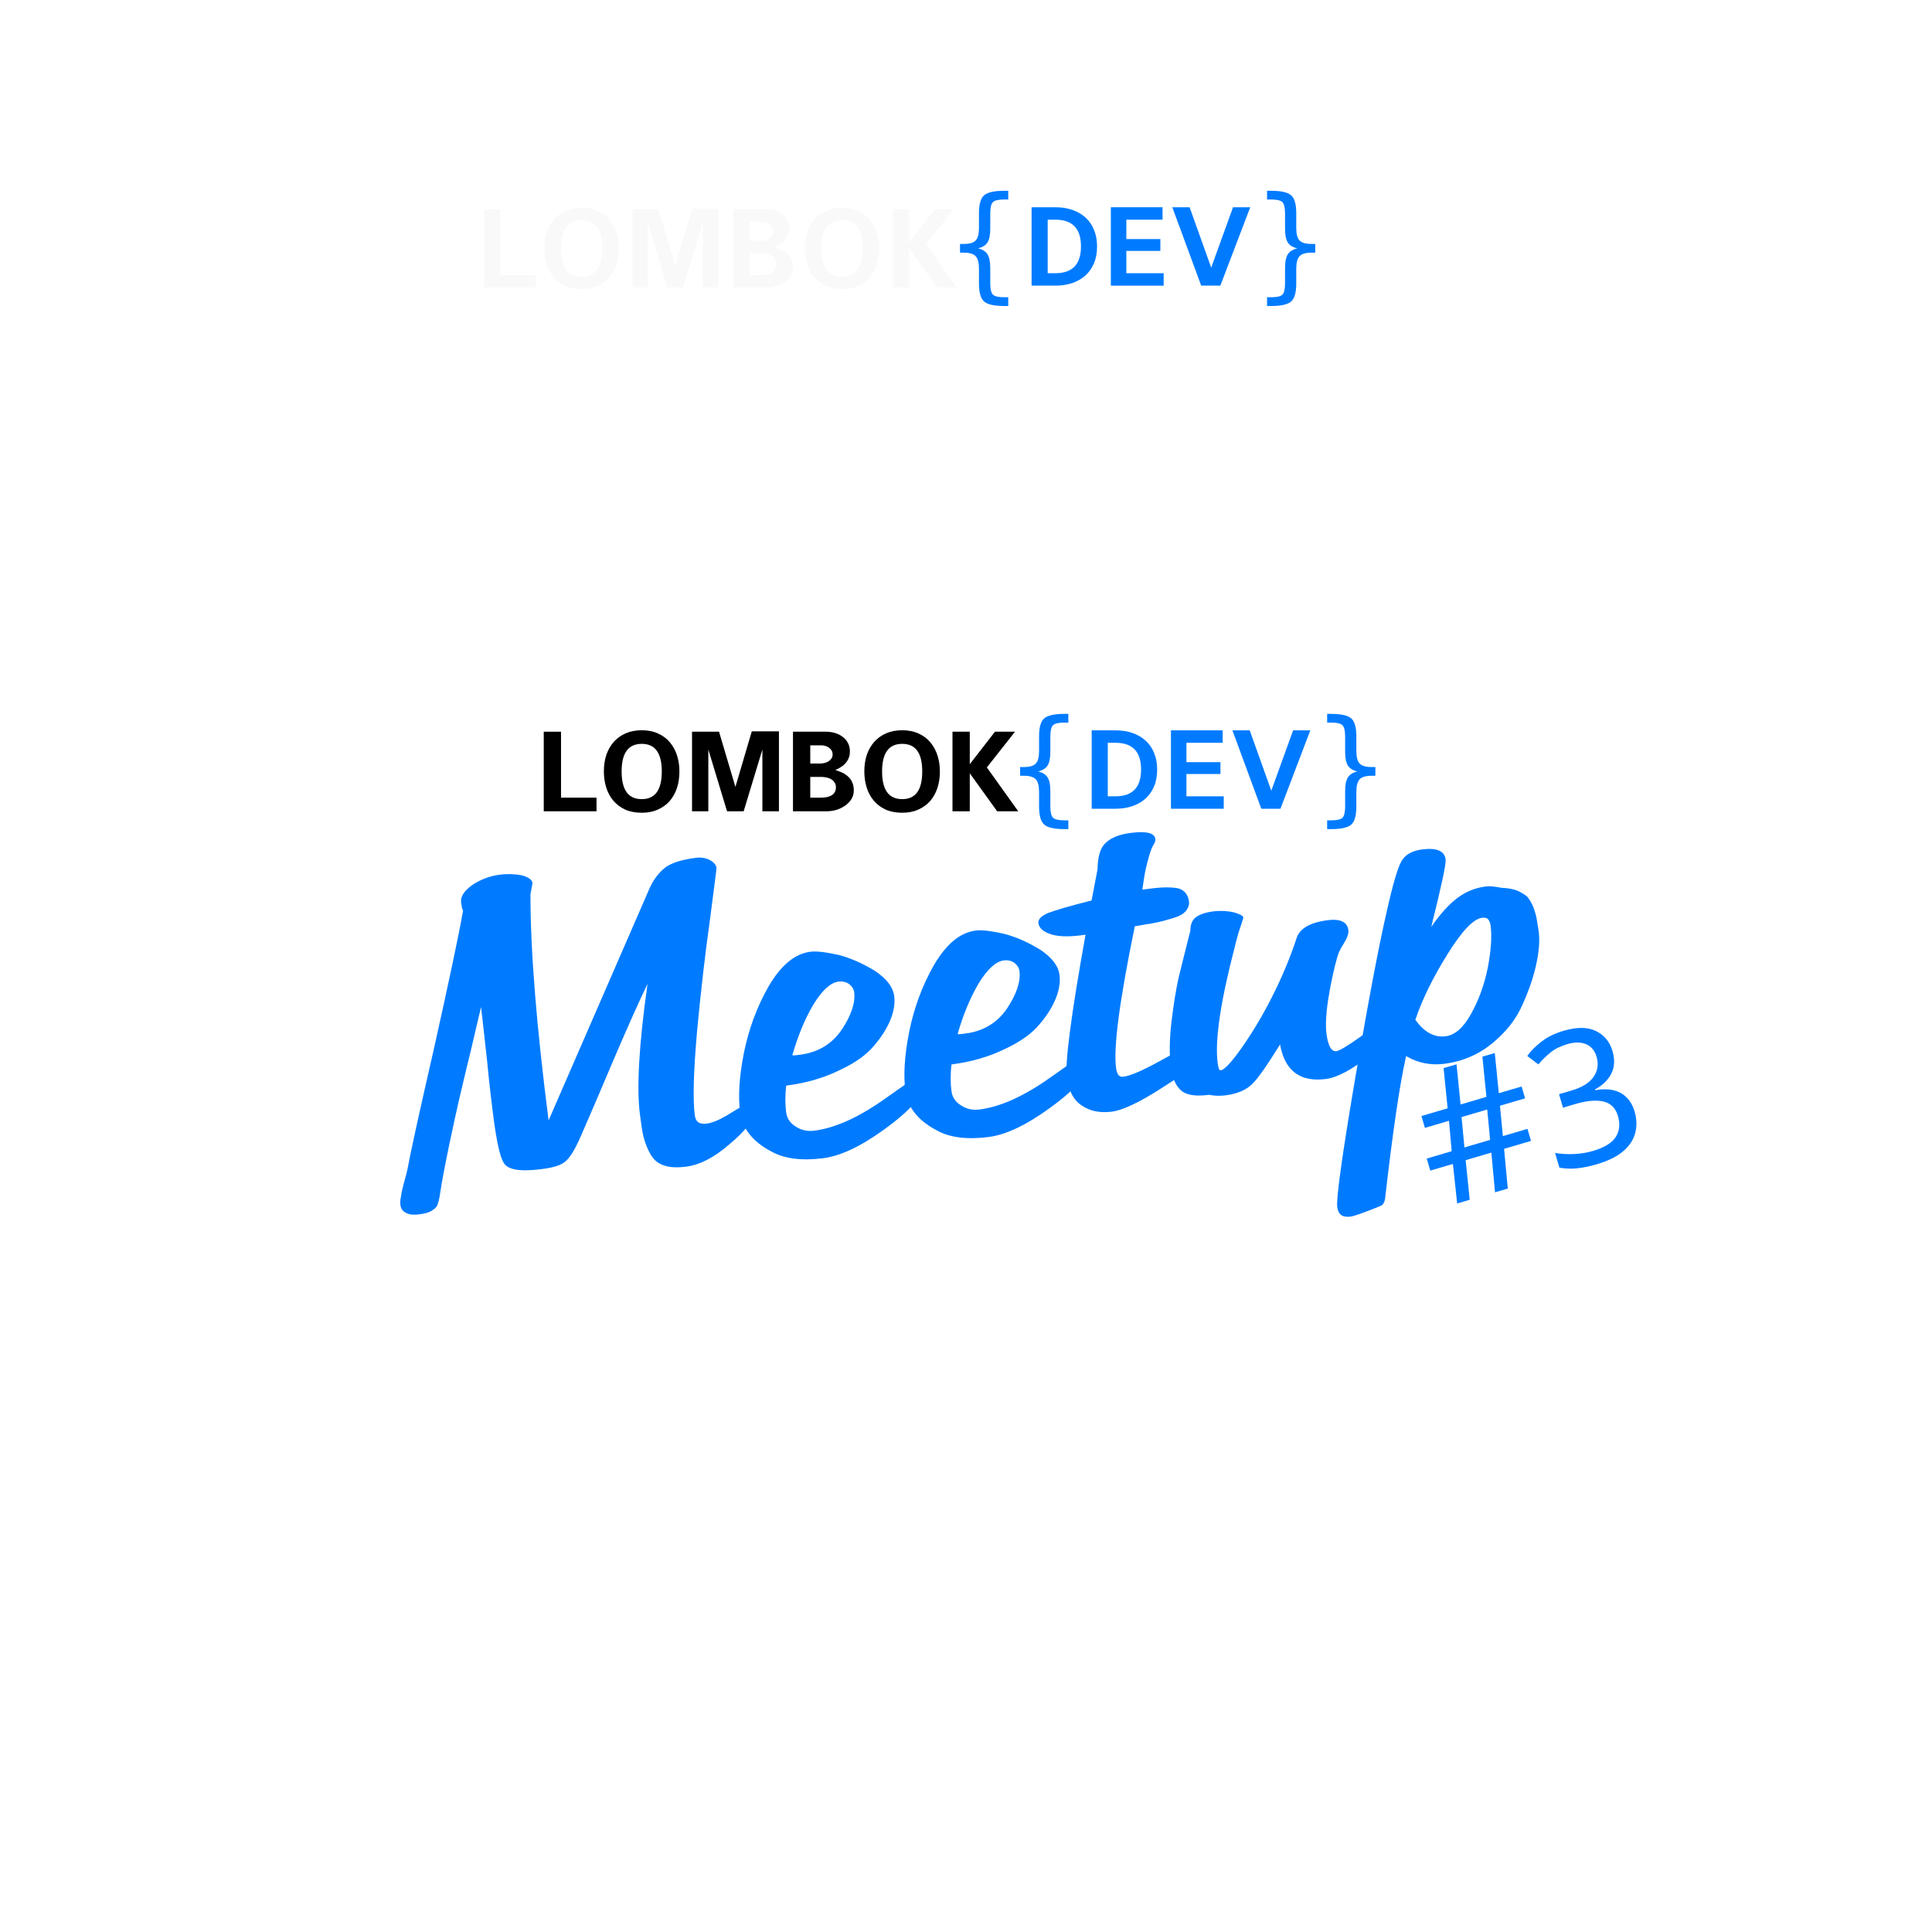
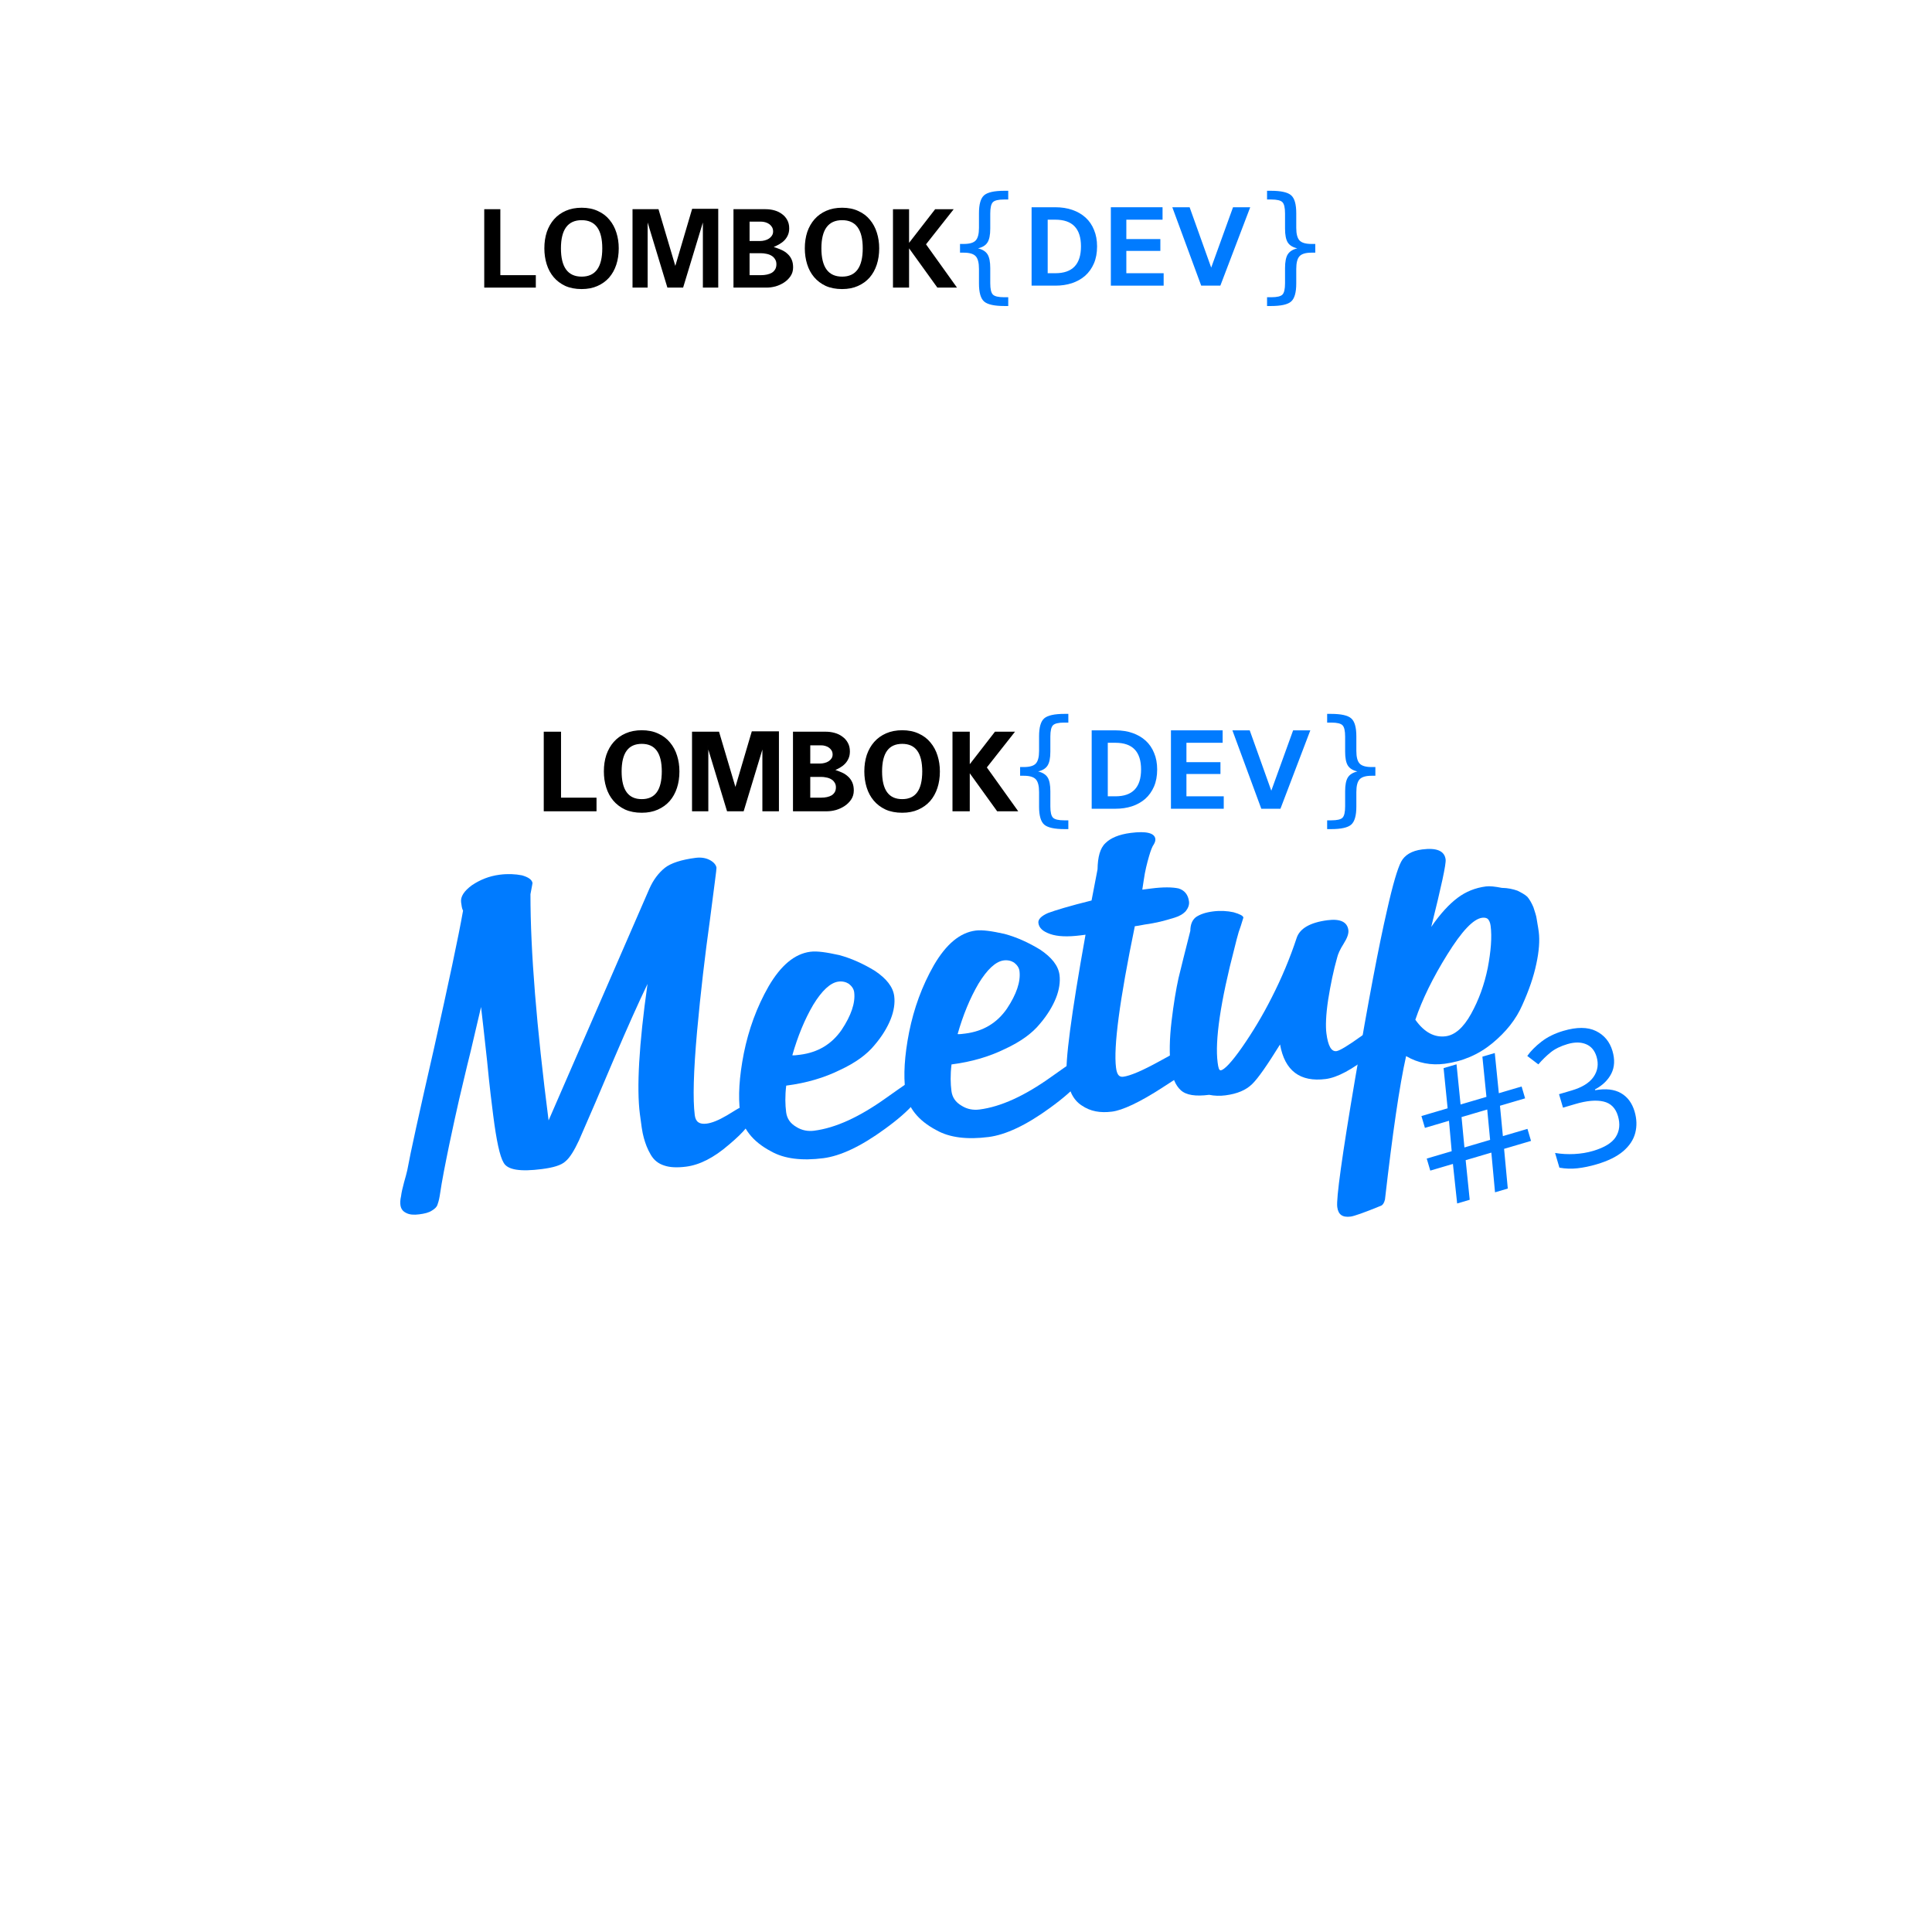
<svg xmlns="http://www.w3.org/2000/svg" width="1000" height="1000" viewBox="0 0 1000 1000" id="svg4401" version="1.1">
  <defs id="defs4403" />
  <g id="layer1" transform="translate(0,-52.36225)">
    <g id="g5950">
      <g id="text5732" style="font-style:normal;font-weight:normal;font-size:223.048px;line-height:125%;font-family:sans-serif;letter-spacing:0px;word-spacing:0px;fill:#007bff;fill-opacity:1;stroke:none;stroke-width:1px;stroke-linecap:butt;stroke-linejoin:miter;stroke-opacity:1" transform="matrix(0.991883,-0.1271535,0.1271535,0.991883,0,0)">
        <path id="path5925" style="font-style:normal;font-variant:normal;font-weight:normal;font-stretch:normal;font-family:FilmotypeKellog;-inkscape-font-specification:FilmotypeKellog;fill:#007bff;fill-opacity:1" d="m 173.145,657.019 c 0,13.16 0.669,21.413 2.23,24.981 1.561,4.015 8.03,5.799 19.182,5.799 6.022,0 10.26,-0.669 12.714,-2.454 2.454,-1.561 5.13,-4.907 8.253,-9.814 6.691,-11.152 14.498,-24.312 23.42,-39.703 8.922,-15.167 16.283,-27.212 22.082,-36.134 -8.476,30.781 -12.491,52.862 -12.491,66.245 0,5.353 0,9.591 0.446,12.491 0.446,3.123 1.115,6.022 2.454,9.145 1.338,3.123 3.346,5.13 6.245,6.468 2.677,1.338 6.468,2.007 11.152,2.007 6.915,0 14.721,-2.677 23.42,-8.476 8.699,-5.576 13.16,-9.814 13.16,-12.714 0,-1.338 -0.669,-2.454 -1.784,-3.792 -1.338,-1.115 -2.23,-1.784 -3.123,-1.784 -0.446,0 -2.9,1.115 -7.361,3.123 -4.684,2.007 -8.253,2.9 -10.929,2.9 -3.792,0 -5.576,-1.561 -5.576,-5.13 0,-8.253 2.23,-22.528 6.691,-42.825 4.461,-20.074 9.145,-38.81 13.829,-55.985 4.461,-17.175 6.915,-26.097 6.915,-26.766 0,-1.338 -0.892,-2.9 -2.677,-4.238 -1.784,-1.338 -4.238,-2.23 -7.361,-2.23 -7.584,0 -13.16,1.115 -16.506,3.123 -3.569,2.23 -6.691,5.353 -9.368,9.814 l -66.915,112.193 c 0,-48.848 1.784,-87.881 5.576,-117.323 1.115,-3.569 1.784,-5.353 1.784,-5.576 0,-1.784 -1.784,-3.346 -4.907,-4.684 -3.346,-1.115 -7.138,-1.784 -11.375,-1.784 -5.576,0 -10.483,1.338 -14.944,3.569 -4.461,2.454 -6.691,5.13 -6.691,8.03 0,1.784 0,3.346 0.446,4.461 -4.238,13.606 -12.268,36.357 -23.866,68.476 -11.822,32.119 -19.182,52.639 -21.859,61.115 -0.446,1.338 -1.338,3.346 -2.454,6.022 -1.115,2.677 -2.007,5.13 -2.454,6.915 -0.669,1.784 -0.892,3.346 -0.892,4.461 0,1.784 0.669,3.346 2.454,4.461 1.561,1.115 3.792,1.561 6.468,1.561 2.9,0 5.13,-0.223 6.915,-1.115 1.561,-0.669 2.677,-1.561 3.123,-2.454 0.446,-0.892 1.115,-2.23 1.784,-4.461 2.23,-8.03 5.13,-16.506 8.253,-25.651 3.123,-8.922 5.799,-16.506 8.03,-22.528 2.23,-5.799 5.13,-13.829 9.145,-24.089 3.792,-10.037 6.468,-17.398 8.253,-22.082 0,5.13 -0.223,14.498 -0.446,28.104 -0.446,13.606 -0.446,22.974 -0.446,28.327 z" />
        <path id="path5927" style="font-style:normal;font-variant:normal;font-weight:normal;font-stretch:normal;font-family:FilmotypeKellog;-inkscape-font-specification:FilmotypeKellog;fill:#007bff;fill-opacity:1" d="m 386.871,622.224 c 0,-4.907 -2.9,-9.591 -8.253,-14.275 -5.576,-4.461 -11.375,-8.03 -17.398,-10.483 -6.245,-2.23 -10.929,-3.569 -14.498,-3.569 -8.253,0 -16.059,5.13 -23.643,14.944 -7.584,10.037 -13.16,20.967 -17.175,32.788 -4.015,12.045 -5.799,21.859 -5.799,29.888 0,8.476 4.461,16.059 13.383,22.305 6.245,4.684 15.167,6.915 26.32,6.915 8.922,0 20.074,-3.569 33.457,-10.929 14.721,-8.03 22.305,-14.944 22.305,-20.297 0,-2.677 -0.892,-4.015 -2.677,-4.015 -0.892,0 -6.468,2.9 -16.952,8.476 -14.944,8.03 -27.881,12.045 -39.033,12.045 -3.123,0 -6.245,-0.892 -8.922,-3.123 -2.9,-2.23 -4.238,-4.907 -4.238,-8.253 0,-3.792 0.446,-8.253 1.784,-13.606 10.706,0 20.074,-1.561 28.55,-4.461 8.476,-2.677 14.944,-6.245 19.405,-10.483 4.461,-4.015 7.807,-8.253 10.037,-12.268 2.23,-4.015 3.346,-8.03 3.346,-11.599 z m -27.658,-11.152 c 2.007,0 3.792,0.669 5.13,1.784 1.338,1.338 2.23,2.9 2.23,4.684 0,5.576 -3.123,11.822 -8.922,18.513 -6.022,6.691 -13.606,10.037 -22.974,10.037 -1.784,0 -3.123,0 -4.015,-0.223 4.015,-9.368 8.699,-17.621 14.052,-24.535 5.353,-6.691 10.26,-10.26 14.498,-10.26 z" />
        <path id="path5929" style="font-style:normal;font-variant:normal;font-weight:normal;font-stretch:normal;font-family:FilmotypeKellog;-inkscape-font-specification:FilmotypeKellog;fill:#007bff;fill-opacity:1" d="m 473.128,622.224 c 0,-4.907 -2.9,-9.591 -8.253,-14.275 -5.576,-4.461 -11.375,-8.03 -17.398,-10.483 -6.245,-2.23 -10.929,-3.569 -14.498,-3.569 -8.253,0 -16.059,5.13 -23.643,14.944 -7.584,10.037 -13.16,20.967 -17.175,32.788 -4.015,12.045 -5.799,21.859 -5.799,29.888 0,8.476 4.461,16.059 13.383,22.305 6.245,4.684 15.167,6.915 26.32,6.915 8.922,0 20.074,-3.569 33.457,-10.929 14.721,-8.03 22.305,-14.944 22.305,-20.297 0,-2.677 -0.892,-4.015 -2.677,-4.015 -0.892,0 -6.468,2.9 -16.952,8.476 -14.944,8.03 -27.881,12.045 -39.033,12.045 -3.123,0 -6.245,-0.892 -8.922,-3.123 -2.9,-2.23 -4.238,-4.907 -4.238,-8.253 0,-3.792 0.446,-8.253 1.784,-13.606 10.706,0 20.074,-1.561 28.55,-4.461 8.476,-2.677 14.944,-6.245 19.405,-10.483 4.461,-4.015 7.807,-8.253 10.037,-12.268 2.23,-4.015 3.346,-8.03 3.346,-11.599 z m -27.658,-11.152 c 2.007,0 3.792,0.669 5.13,1.784 1.338,1.338 2.23,2.9 2.23,4.684 0,5.576 -3.123,11.822 -8.922,18.513 -6.022,6.691 -13.606,10.037 -22.974,10.037 -1.784,0 -3.123,0 -4.015,-0.223 4.015,-9.368 8.699,-17.621 14.052,-24.535 5.353,-6.691 10.26,-10.26 14.498,-10.26 z" />
        <path id="path5931" style="font-style:normal;font-variant:normal;font-weight:normal;font-stretch:normal;font-family:FilmotypeKellog;-inkscape-font-specification:FilmotypeKellog;fill:#007bff;fill-opacity:1" d="m 465.705,594.119 c 0,2.677 1.784,4.684 5.353,6.468 3.569,1.784 8.699,2.677 15.613,2.677 l 2.454,0 c -12.714,40.372 -18.959,64.238 -18.959,71.599 0,7.138 1.784,12.491 5.799,15.836 4.015,3.569 8.922,5.13 15.167,5.13 5.353,0 14.721,-2.9 27.658,-9.145 9.145,-4.238 14.275,-7.138 15.167,-8.699 1.784,-3.123 2.9,-5.799 2.9,-7.584 0,-2.007 -0.892,-3.123 -2.677,-3.123 -0.669,0 -5.799,2.007 -15.39,5.799 -9.591,3.792 -16.059,5.576 -19.628,5.576 -2.23,0 -3.123,-1.561 -3.123,-5.13 0,-10.706 6.245,-34.349 18.959,-71.375 0.669,0 2.454,0 5.353,-0.223 2.9,0 5.576,-0.223 8.03,-0.446 2.23,-0.223 4.907,-0.669 7.584,-1.115 2.677,-0.446 4.684,-1.338 6.245,-2.677 1.338,-1.338 2.23,-2.9 2.23,-4.684 0,-3.569 -1.561,-6.022 -4.461,-7.361 -3.123,-1.115 -7.807,-1.784 -14.052,-1.784 l -4.684,0 1.338,-4.684 c 1.338,-4.907 2.9,-8.699 4.238,-11.822 1.338,-3.123 2.454,-5.13 3.346,-6.022 0.669,-0.892 1.115,-1.784 1.115,-2.677 0,-3.123 -4.238,-4.684 -12.268,-4.684 -6.245,0 -10.706,1.338 -13.606,3.569 -3.123,2.23 -4.907,6.691 -5.799,12.937 l -5.13,15.613 c -11.599,1.338 -19.405,2.677 -23.197,3.569 -3.792,1.115 -5.576,2.677 -5.576,4.461 z" />
        <path id="path5933" style="font-style:normal;font-variant:normal;font-weight:normal;font-stretch:normal;font-family:FilmotypeKellog;-inkscape-font-specification:FilmotypeKellog;fill:#007bff;fill-opacity:1" d="m 556.123,599.696 c -4.015,0 -6.915,0.669 -9.145,1.784 -2.23,1.338 -3.346,3.569 -3.792,6.691 -4.015,10.26 -7.138,18.067 -9.145,23.42 -2.007,5.576 -4.238,12.937 -6.468,21.859 -2.23,8.922 -3.346,16.729 -3.346,22.974 0,5.799 1.115,10.037 3.569,12.937 2.454,2.9 7.138,4.238 14.275,4.238 2.677,0.892 5.353,1.338 8.253,1.338 6.245,0 10.929,-1.338 14.498,-4.015 3.569,-2.677 9.145,-8.922 16.952,-18.513 0.669,13.829 7.807,20.744 21.19,20.744 6.022,0 14.275,-3.123 24.535,-9.368 8.699,-5.353 13.16,-9.814 13.16,-12.937 0,-2.23 -0.892,-3.346 -2.677,-3.346 -2.23,0 -6.691,2.007 -13.606,5.799 -7.807,4.238 -12.491,6.245 -14.052,6.245 -2.677,0 -4.015,-3.123 -4.015,-9.814 0,-3.569 0.892,-9.368 3.123,-17.175 2.23,-7.584 4.684,-14.721 7.361,-20.967 0.669,-1.784 2.007,-4.015 4.238,-6.691 2.23,-2.677 3.346,-4.907 3.346,-6.691 0,-4.238 -3.346,-6.468 -10.037,-6.468 -9.145,0 -14.721,2.454 -16.952,6.915 -4.907,10.26 -10.483,19.851 -16.729,28.996 -6.022,8.922 -12.268,16.729 -18.513,23.643 -6.468,7.138 -10.706,10.483 -12.491,10.483 -0.892,0 -1.115,-1.338 -1.115,-4.238 0,-11.375 5.353,-30.781 16.506,-58.439 0.892,-2.23 1.784,-4.684 2.9,-7.138 1.115,-2.23 2.007,-4.015 2.454,-5.13 0.446,-1.115 0.892,-1.784 0.892,-2.007 0,-0.892 -1.561,-2.007 -4.684,-3.346 -3.123,-1.115 -6.691,-1.784 -10.483,-1.784 z" />
        <path id="path5935" style="font-style:normal;font-variant:normal;font-weight:normal;font-stretch:normal;font-family:FilmotypeKellog;-inkscape-font-specification:FilmotypeKellog;fill:#007bff;fill-opacity:1" d="m 664.904,693.153 c 9.368,0 18.067,-2.454 25.874,-7.361 7.807,-4.907 13.829,-10.706 18.067,-17.844 4.238,-6.915 7.584,-13.606 9.814,-20.074 2.23,-6.245 3.346,-11.822 3.346,-16.283 0,-2.9 -0.223,-5.13 -0.223,-6.915 0,-1.561 -0.446,-3.569 -0.892,-6.022 -0.669,-2.454 -1.561,-4.461 -2.454,-5.799 -1.115,-1.338 -2.677,-2.454 -4.684,-3.792 -2.23,-1.115 -4.684,-2.007 -7.807,-2.454 -3.346,-1.115 -6.022,-1.784 -8.03,-1.784 -5.576,0 -10.706,1.338 -15.39,4.015 -4.684,2.677 -9.814,6.915 -15.39,13.16 7.807,-20.074 11.822,-31.227 11.822,-33.68 0,-4.461 -3.792,-6.691 -11.375,-6.691 -5.576,0 -9.368,1.784 -11.599,4.907 -2.23,3.123 -5.799,11.152 -10.483,24.089 -6.468,17.398 -15.613,45.502 -27.435,84.312 -11.822,38.81 -17.621,60.223 -17.621,64.684 0,4.015 2.007,5.799 6.245,5.799 1.784,0 7.138,-1.115 16.283,-3.569 0.892,-0.223 1.784,-1.115 2.454,-2.9 8.253,-33.457 14.944,-57.546 20.297,-72.268 5.799,4.461 12.268,6.468 19.182,6.468 z m 28.996,-72.491 c 1.338,0 2.454,0.446 2.9,1.115 0.446,0.669 0.892,1.784 0.892,3.569 0,6.022 -1.561,13.16 -4.238,21.413 -2.9,8.476 -6.691,15.836 -11.599,22.528 -4.907,6.691 -9.814,9.814 -14.498,9.814 -5.799,0 -10.706,-3.346 -14.498,-10.483 4.907,-10.037 11.822,-20.52 20.744,-31.45 8.922,-10.929 15.613,-16.506 20.297,-16.506 z" />
      </g>
      <g transform="matrix(0.6089468,0,0,0.6089468,192.3471,115.3275)" id="g5089" style="fill:#007bff;fill-opacity:1">
        <path id="path5912" style="font-style:normal;font-variant:normal;font-weight:normal;font-stretch:normal;font-size:medium;line-height:125%;font-family:sans-serif;-inkscape-font-specification:sans-serif;letter-spacing:0px;word-spacing:0px;fill:#007bff;fill-opacity:1;stroke:none;stroke-width:1px;stroke-linecap:butt;stroke-linejoin:miter;stroke-opacity:1" d="m 592.207,593.872 0,7.462 -3.213,0 q -12.904,0 -17.309,-3.835 -4.353,-3.835 -4.353,-15.288 l 0,-12.386 q 0,-7.825 -2.798,-10.831 -2.798,-3.006 -10.157,-3.006 l -3.161,0 0,-7.411 3.161,0 q 7.411,0 10.157,-2.954 2.798,-3.006 2.798,-10.727 l 0,-12.437 q 0,-11.453 4.353,-15.236 4.405,-3.835 17.309,-3.835 l 3.213,0 0,7.411 -3.524,0 q -7.307,0 -9.535,2.28 -2.228,2.28 -2.228,9.587 l 0,12.852 q 0,8.136 -2.384,11.816 -2.332,3.679 -8.032,4.975 5.752,1.399 8.084,5.079 2.332,3.679 2.332,11.764 l 0,12.852 q 0,7.307 2.228,9.587 2.228,2.28 9.535,2.28 l 3.524,0 z" />
        <path id="path5914" style="font-style:normal;font-variant:normal;font-weight:bold;font-stretch:normal;font-size:medium;line-height:125%;font-family:'Padauk Book';-inkscape-font-specification:'Padauk Book, Bold';letter-spacing:0px;word-spacing:0px;fill:#007bff;fill-opacity:1;stroke:none;stroke-width:1px;stroke-linecap:butt;stroke-linejoin:miter;stroke-opacity:1" d="m 667.712,550.652 q 0,8.292 -2.695,14.51 -2.695,6.219 -7.462,10.468 -4.768,4.146 -11.297,6.322 -6.426,2.073 -13.992,2.073 l -20.211,0 0,-66.644 20.211,0 q 7.981,0 14.51,2.28 6.53,2.28 11.194,6.53 4.664,4.249 7.152,10.468 2.591,6.115 2.591,13.992 z m -13.681,0 q 0,-22.698 -21.765,-22.698 l -6.53,0 0,45.5 6.53,0 q 21.765,0 21.765,-22.802 z" />
        <path id="path5916" style="font-style:normal;font-variant:normal;font-weight:bold;font-stretch:normal;font-size:medium;line-height:125%;font-family:'Padauk Book';-inkscape-font-specification:'Padauk Book, Bold';letter-spacing:0px;word-spacing:0px;fill:#007bff;fill-opacity:1;stroke:none;stroke-width:1px;stroke-linecap:butt;stroke-linejoin:miter;stroke-opacity:1" d="m 679.424,584.026 0,-66.644 43.945,0 0,10.572 -30.783,0 0,16.48 28.917,0 0,10.054 -28.917,0 0,18.967 31.715,0 0,10.572 -44.878,0 z" />
        <path id="path5918" style="font-style:normal;font-variant:normal;font-weight:bold;font-stretch:normal;font-size:medium;line-height:125%;font-family:'Padauk Book';-inkscape-font-specification:'Padauk Book, Bold';letter-spacing:0px;word-spacing:0px;fill:#007bff;fill-opacity:1;stroke:none;stroke-width:1px;stroke-linecap:butt;stroke-linejoin:miter;stroke-opacity:1" d="m 772.497,584.026 -16.272,0 -24.564,-66.644 14.718,0 18.345,51.304 18.552,-51.304 14.614,0 -25.393,66.644 z" />
        <path id="path5920" style="font-style:normal;font-weight:normal;font-size:medium;line-height:125%;font-family:sans-serif;letter-spacing:0px;word-spacing:0px;fill:#007bff;fill-opacity:1;stroke:none;stroke-width:1px;stroke-linecap:butt;stroke-linejoin:miter;stroke-opacity:1" d="m 812.193,593.872 3.628,0 q 7.255,0 9.432,-2.228 2.228,-2.228 2.228,-9.639 l 0,-12.852 q 0,-8.084 2.332,-11.764 2.332,-3.679 8.084,-5.079 -5.752,-1.296 -8.084,-4.975 -2.332,-3.679 -2.332,-11.816 l 0,-12.852 q 0,-7.359 -2.228,-9.587 -2.177,-2.28 -9.432,-2.28 l -3.628,0 0,-7.411 3.265,0 q 12.904,0 17.205,3.835 4.353,3.783 4.353,15.236 l 0,12.437 q 0,7.722 2.798,10.727 2.798,2.954 10.157,2.954 l 3.213,0 0,7.411 -3.213,0 q -7.359,0 -10.157,3.006 -2.798,3.006 -2.798,10.831 l 0,12.386 q 0,11.453 -4.353,15.288 -4.301,3.835 -17.205,3.835 l -3.265,0 0,-7.462 z" />
      </g>
      <g transform="matrix(0.6089468,0,0,0.6089468,192.3471,115.3275)" id="g5096" style="fill:#000000;stroke:#000000">
        <path d="m 146.815,585.684 0,-66.644 13.681,0 0,56.072 30.161,0 0,10.572 -43.842,0 z" style="font-style:normal;font-variant:normal;font-weight:bold;font-stretch:normal;font-size:medium;line-height:125%;font-family:'Padauk Book';-inkscape-font-specification:'Padauk Book, Bold';letter-spacing:0px;word-spacing:0px;fill:#000000;fill-opacity:1;stroke:#000000;stroke-width:1px;stroke-linecap:butt;stroke-linejoin:miter;stroke-opacity:1" id="path5899" />
        <path d="m 261.135,552.311 q 0,7.566 -2.073,13.888 -2.073,6.322 -6.115,10.986 -4.042,4.56 -9.95,7.152 -5.804,2.591 -13.37,2.591 -7.981,0 -13.992,-2.695 -5.908,-2.798 -9.846,-7.462 -3.938,-4.664 -5.908,-10.986 -1.969,-6.322 -1.969,-13.474 0,-7.566 2.073,-13.888 2.177,-6.322 6.219,-10.883 4.042,-4.56 9.95,-7.152 5.908,-2.591 13.474,-2.591 7.877,0 13.785,2.798 6.011,2.695 9.846,7.462 3.939,4.664 5.908,10.986 1.969,6.219 1.969,13.267 z m -13.992,0 q 0,-23.942 -17.516,-23.942 -17.62,0 -17.62,23.942 0,24.046 17.62,24.046 17.516,0 17.516,-24.046 z" style="font-style:normal;font-variant:normal;font-weight:bold;font-stretch:normal;font-size:medium;line-height:125%;font-family:'Padauk Book';-inkscape-font-specification:'Padauk Book, Bold';letter-spacing:0px;word-spacing:0px;fill:#000000;fill-opacity:1;stroke:#000000;stroke-width:1px;stroke-linecap:butt;stroke-linejoin:miter;stroke-opacity:1" id="path5901" />
        <path d="m 332.65,585.684 0,-55.346 -16.79,55.346 -13.37,0 -16.79,-55.346 0,55.346 -12.852,0 0,-66.644 22.076,0 14.303,48.195 14.303,-48.506 22.18,0 0,66.955 -13.059,0 z" style="font-style:normal;font-variant:normal;font-weight:bold;font-stretch:normal;font-size:medium;line-height:125%;font-family:'Padauk Book';-inkscape-font-specification:'Padauk Book, Bold';letter-spacing:0px;word-spacing:0px;fill:#000000;fill-opacity:1;stroke:#000000;stroke-width:1px;stroke-linecap:butt;stroke-linejoin:miter;stroke-opacity:1" id="path5903" />
        <path d="m 409.348,568.479 q 0,4.249 -2.177,7.462 -2.177,3.213 -5.493,5.39 -3.317,2.177 -7.255,3.317 -3.938,1.036 -7.462,1.036 l -28.295,0 0,-66.644 27.362,0 q 3.939,0 7.566,1.036 3.628,1.036 6.322,3.109 2.798,1.969 4.457,5.079 1.658,3.006 1.658,7.048 0,3.317 -1.14,5.804 -1.036,2.384 -2.798,4.249 -1.762,1.866 -4.249,3.317 -2.384,1.347 -4.975,2.487 3.628,1.14 6.633,2.487 3.006,1.347 5.182,3.42 2.177,1.969 3.42,4.768 1.244,2.798 1.244,6.633 z M 392.35,538.008 q 0,-2.177 -0.933,-3.731 -0.933,-1.555 -2.384,-2.591 -1.451,-1.036 -3.317,-1.555 -1.762,-0.518 -3.628,-0.518 l -9.743,0 0,16.48 8.81,0 q 2.073,0 4.042,-0.518 2.073,-0.518 3.628,-1.555 1.555,-1.036 2.487,-2.487 1.036,-1.555 1.036,-3.524 z m 2.798,27.777 q 0,-2.591 -1.244,-4.353 -1.14,-1.866 -3.006,-2.902 -1.866,-1.14 -4.249,-1.555 -2.28,-0.518 -4.56,-0.518 l -9.743,0 0,18.656 9.743,0 q 2.695,0 5.079,-0.518 2.384,-0.518 4.146,-1.555 1.762,-1.14 2.798,-2.902 1.036,-1.762 1.036,-4.353 z" style="font-style:normal;font-variant:normal;font-weight:bold;font-stretch:normal;font-size:medium;line-height:125%;font-family:'Padauk Book';-inkscape-font-specification:'Padauk Book, Bold';letter-spacing:0px;word-spacing:0px;fill:#000000;fill-opacity:1;stroke:#000000;stroke-width:1px;stroke-linecap:butt;stroke-linejoin:miter;stroke-opacity:1" id="path5905" />
        <path d="m 482.521,552.311 q 0,7.566 -2.073,13.888 -2.073,6.322 -6.115,10.986 -4.042,4.56 -9.95,7.152 -5.804,2.591 -13.37,2.591 -7.981,0 -13.992,-2.695 -5.908,-2.798 -9.846,-7.462 -3.939,-4.664 -5.908,-10.986 -1.969,-6.322 -1.969,-13.474 0,-7.566 2.073,-13.888 2.177,-6.322 6.219,-10.883 4.042,-4.56 9.95,-7.152 5.908,-2.591 13.474,-2.591 7.877,0 13.785,2.798 6.011,2.695 9.846,7.462 3.939,4.664 5.908,10.986 1.969,6.219 1.969,13.267 z m -13.992,0 q 0,-23.942 -17.516,-23.942 -17.62,0 -17.62,23.942 0,24.046 17.62,24.046 17.516,0 17.516,-24.046 z" style="font-style:normal;font-variant:normal;font-weight:bold;font-stretch:normal;font-size:medium;line-height:125%;font-family:'Padauk Book';-inkscape-font-specification:'Padauk Book, Bold';letter-spacing:0px;word-spacing:0px;fill:#000000;fill-opacity:1;stroke:#000000;stroke-width:1px;stroke-linecap:butt;stroke-linejoin:miter;stroke-opacity:1" id="path5907" />
        <path d="m 531.96,585.684 -24.046,-33.374 0,33.374 -13.681,0 0,-66.644 13.681,0 0,28.606 22.18,-28.606 15.754,0 -23.527,29.85 26.326,36.794 -16.687,0 z" style="font-style:normal;font-variant:normal;font-weight:bold;font-stretch:normal;font-size:medium;line-height:125%;font-family:'Padauk Book';-inkscape-font-specification:'Padauk Book, Bold';letter-spacing:0px;word-spacing:0px;fill:#000000;fill-opacity:1;stroke:#000000;stroke-width:1px;stroke-linecap:butt;stroke-linejoin:miter;stroke-opacity:1" id="path5909" />
      </g>
      <g transform="matrix(0.6089468,0,0,0.6089468,161.2409,-155.4255)" id="g5089-3" style="fill:#007bff;fill-opacity:1">
        <path id="path5912-6" style="font-style:normal;font-variant:normal;font-weight:normal;font-stretch:normal;font-size:medium;line-height:125%;font-family:sans-serif;-inkscape-font-specification:sans-serif;letter-spacing:0px;word-spacing:0px;fill:#007bff;fill-opacity:1;stroke:none;stroke-width:1px;stroke-linecap:butt;stroke-linejoin:miter;stroke-opacity:1" d="m 592.207,593.872 v 7.462 H 588.994 q -12.904,0 -17.309,-3.835 -4.353,-3.835 -4.353,-15.288 v -12.386 q 0,-7.825 -2.798,-10.831 -2.798,-3.006 -10.157,-3.006 h -3.161 v -7.411 h 3.161 q 7.411,0 10.157,-2.954 2.798,-3.006 2.798,-10.727 v -12.437 q 0,-11.453 4.353,-15.236 4.405,-3.835 17.309,-3.835 h 3.213 v 7.411 h -3.524 q -7.307,0 -9.535,2.28 -2.228,2.28 -2.228,9.587 v 12.852 q 0,8.136 -2.384,11.816 -2.332,3.679 -8.032,4.975 5.752,1.399 8.084,5.079 2.332,3.679 2.332,11.764 v 12.852 q 0,7.307 2.228,9.587 2.228,2.28 9.535,2.28 z" />
        <path id="path5914-7" style="font-style:normal;font-variant:normal;font-weight:bold;font-stretch:normal;font-size:medium;line-height:125%;font-family:'Padauk Book';-inkscape-font-specification:'Padauk Book, Bold';letter-spacing:0px;word-spacing:0px;fill:#007bff;fill-opacity:1;stroke:none;stroke-width:1px;stroke-linecap:butt;stroke-linejoin:miter;stroke-opacity:1" d="m 667.712,550.652 q 0,8.292 -2.695,14.51 -2.695,6.219 -7.462,10.468 -4.768,4.146 -11.297,6.322 -6.426,2.073 -13.992,2.073 h -20.211 v -66.644 h 20.211 q 7.981,0 14.51,2.28 6.53,2.28 11.194,6.53 4.664,4.249 7.152,10.468 2.591,6.115 2.591,13.992 z m -13.681,0 q 0,-22.698 -21.765,-22.698 h -6.53 v 45.5 h 6.53 q 21.765,0 21.765,-22.802 z" />
        <path id="path5916-5" style="font-style:normal;font-variant:normal;font-weight:bold;font-stretch:normal;font-size:medium;line-height:125%;font-family:'Padauk Book';-inkscape-font-specification:'Padauk Book, Bold';letter-spacing:0px;word-spacing:0px;fill:#007bff;fill-opacity:1;stroke:none;stroke-width:1px;stroke-linecap:butt;stroke-linejoin:miter;stroke-opacity:1" d="m 679.424,584.026 v -66.644 h 43.945 v 10.572 H 692.587 v 16.48 h 28.917 v 10.054 H 692.587 v 18.967 h 31.715 v 10.572 z" />
        <path id="path5918-3" style="font-style:normal;font-variant:normal;font-weight:bold;font-stretch:normal;font-size:medium;line-height:125%;font-family:'Padauk Book';-inkscape-font-specification:'Padauk Book, Bold';letter-spacing:0px;word-spacing:0px;fill:#007bff;fill-opacity:1;stroke:none;stroke-width:1px;stroke-linecap:butt;stroke-linejoin:miter;stroke-opacity:1" d="m 772.497,584.026 h -16.272 l -24.564,-66.644 h 14.718 l 18.345,51.304 18.552,-51.304 h 14.614 z" />
        <path id="path5920-5" style="font-style:normal;font-weight:normal;font-size:medium;line-height:125%;font-family:sans-serif;letter-spacing:0px;word-spacing:0px;fill:#007bff;fill-opacity:1;stroke:none;stroke-width:1px;stroke-linecap:butt;stroke-linejoin:miter;stroke-opacity:1" d="m 812.193,593.872 h 3.628 q 7.255,0 9.432,-2.228 2.228,-2.228 2.228,-9.639 v -12.852 q 0,-8.084 2.332,-11.764 2.332,-3.679 8.084,-5.079 -5.752,-1.296 -8.084,-4.975 -2.332,-3.679 -2.332,-11.816 v -12.852 q 0,-7.359 -2.228,-9.587 -2.177,-2.28 -9.432,-2.28 h -3.628 v -7.411 h 3.265 q 12.904,0 17.205,3.835 4.353,3.783 4.353,15.236 v 12.437 q 0,7.722 2.798,10.727 2.798,2.954 10.157,2.954 h 3.213 v 7.411 h -3.213 q -7.359,0 -10.157,3.006 -2.798,3.006 -2.798,10.831 v 12.386 q 0,11.453 -4.353,15.288 -4.301,3.835 -17.205,3.835 h -3.265 z" />
      </g>
-       <g transform="matrix(0.6089468,0,0,0.6089468,161.2409,-155.4255)" id="g5096-6" style="fill:#f9f9f9">
-         <path d="m 146.815,585.684 v -66.644 h 13.681 v 56.072 h 30.161 v 10.572 z" style="font-style:normal;font-variant:normal;font-weight:bold;font-stretch:normal;font-size:medium;line-height:125%;font-family:'Padauk Book';-inkscape-font-specification:'Padauk Book, Bold';letter-spacing:0px;word-spacing:0px;fill:#f9f9f9;fill-opacity:1;stroke:none;stroke-width:1px;stroke-linecap:butt;stroke-linejoin:miter;stroke-opacity:1" id="path5899-2" />
-         <path d="m 261.135,552.311 q 0,7.566 -2.073,13.888 -2.073,6.322 -6.115,10.986 -4.042,4.56 -9.95,7.152 -5.804,2.591 -13.37,2.591 -7.981,0 -13.992,-2.695 -5.908,-2.798 -9.846,-7.462 -3.938,-4.664 -5.908,-10.986 -1.969,-6.322 -1.969,-13.474 0,-7.566 2.073,-13.888 2.177,-6.322 6.219,-10.883 4.042,-4.56 9.95,-7.152 5.908,-2.591 13.474,-2.591 7.877,0 13.785,2.798 6.011,2.695 9.846,7.462 3.939,4.664 5.908,10.986 1.969,6.219 1.969,13.267 z m -13.992,0 q 0,-23.942 -17.516,-23.942 -17.62,0 -17.62,23.942 0,24.046 17.62,24.046 17.516,0 17.516,-24.046 z" style="font-style:normal;font-variant:normal;font-weight:bold;font-stretch:normal;font-size:medium;line-height:125%;font-family:'Padauk Book';-inkscape-font-specification:'Padauk Book, Bold';letter-spacing:0px;word-spacing:0px;fill:#f9f9f9;fill-opacity:1;stroke:none;stroke-width:1px;stroke-linecap:butt;stroke-linejoin:miter;stroke-opacity:1" id="path5901-9" />
-         <path d="m 332.65,585.684 v -55.346 l -16.79,55.346 h -13.37 l -16.79,-55.346 v 55.346 h -12.852 v -66.644 h 22.076 l 14.303,48.195 14.303,-48.506 h 22.18 v 66.955 z" style="font-style:normal;font-variant:normal;font-weight:bold;font-stretch:normal;font-size:medium;line-height:125%;font-family:'Padauk Book';-inkscape-font-specification:'Padauk Book, Bold';letter-spacing:0px;word-spacing:0px;fill:#f9f9f9;fill-opacity:1;stroke:none;stroke-width:1px;stroke-linecap:butt;stroke-linejoin:miter;stroke-opacity:1" id="path5903-1" />
-         <path d="m 409.348,568.479 q 0,4.249 -2.177,7.462 -2.177,3.213 -5.493,5.39 -3.317,2.177 -7.255,3.317 -3.938,1.036 -7.462,1.036 H 358.665 v -66.644 h 27.362 q 3.939,0 7.566,1.036 3.628,1.036 6.322,3.109 2.798,1.969 4.457,5.079 1.658,3.006 1.658,7.048 0,3.317 -1.14,5.804 -1.036,2.384 -2.798,4.249 -1.762,1.866 -4.249,3.317 -2.384,1.347 -4.975,2.487 3.628,1.14 6.633,2.487 3.006,1.347 5.182,3.42 2.177,1.969 3.42,4.768 1.244,2.798 1.244,6.633 z M 392.35,538.008 q 0,-2.177 -0.933,-3.731 -0.933,-1.555 -2.384,-2.591 -1.451,-1.036 -3.317,-1.555 -1.762,-0.518 -3.628,-0.518 h -9.743 v 16.48 h 8.81 q 2.073,0 4.042,-0.518 2.073,-0.518 3.628,-1.555 1.555,-1.036 2.487,-2.487 1.036,-1.555 1.036,-3.524 z m 2.798,27.777 q 0,-2.591 -1.244,-4.353 -1.14,-1.866 -3.006,-2.902 -1.866,-1.14 -4.249,-1.555 -2.28,-0.518 -4.56,-0.518 h -9.743 v 18.656 h 9.743 q 2.695,0 5.079,-0.518 2.384,-0.518 4.146,-1.555 1.762,-1.14 2.798,-2.902 1.036,-1.762 1.036,-4.353 z" style="font-style:normal;font-variant:normal;font-weight:bold;font-stretch:normal;font-size:medium;line-height:125%;font-family:'Padauk Book';-inkscape-font-specification:'Padauk Book, Bold';letter-spacing:0px;word-spacing:0px;fill:#f9f9f9;fill-opacity:1;stroke:none;stroke-width:1px;stroke-linecap:butt;stroke-linejoin:miter;stroke-opacity:1" id="path5905-2" />
-         <path d="m 482.521,552.311 q 0,7.566 -2.073,13.888 -2.073,6.322 -6.115,10.986 -4.042,4.56 -9.95,7.152 -5.804,2.591 -13.37,2.591 -7.981,0 -13.992,-2.695 -5.908,-2.798 -9.846,-7.462 -3.939,-4.664 -5.908,-10.986 -1.969,-6.322 -1.969,-13.474 0,-7.566 2.073,-13.888 2.177,-6.322 6.219,-10.883 4.042,-4.56 9.95,-7.152 5.908,-2.591 13.474,-2.591 7.877,0 13.785,2.798 6.011,2.695 9.846,7.462 3.939,4.664 5.908,10.986 1.969,6.219 1.969,13.267 z m -13.992,0 q 0,-23.942 -17.516,-23.942 -17.62,0 -17.62,23.942 0,24.046 17.62,24.046 17.516,0 17.516,-24.046 z" style="font-style:normal;font-variant:normal;font-weight:bold;font-stretch:normal;font-size:medium;line-height:125%;font-family:'Padauk Book';-inkscape-font-specification:'Padauk Book, Bold';letter-spacing:0px;word-spacing:0px;fill:#f9f9f9;fill-opacity:1;stroke:none;stroke-width:1px;stroke-linecap:butt;stroke-linejoin:miter;stroke-opacity:1" id="path5907-7" />
-         <path d="M 531.96,585.684 507.914,552.311 v 33.374 h -13.681 v -66.644 h 13.681 v 28.606 l 22.18,-28.606 h 15.754 l -23.527,29.85 26.326,36.794 z" style="font-style:normal;font-variant:normal;font-weight:bold;font-stretch:normal;font-size:medium;line-height:125%;font-family:'Padauk Book';-inkscape-font-specification:'Padauk Book, Bold';letter-spacing:0px;word-spacing:0px;fill:#f9f9f9;fill-opacity:1;stroke:none;stroke-width:1px;stroke-linecap:butt;stroke-linejoin:miter;stroke-opacity:1" id="path5909-0" />
+       <g transform="matrix(0.6089468,0,0,0.6089468,161.2409,-155.4255)" id="g5096-6" style="fill:#000000">
+         <path d="m 146.815,585.684 v -66.644 h 13.681 v 56.072 h 30.161 v 10.572 z" style="font-style:normal;font-variant:normal;font-weight:bold;font-stretch:normal;font-size:medium;line-height:125%;font-family:'Padauk Book';-inkscape-font-specification:'Padauk Book, Bold';letter-spacing:0px;word-spacing:0px;fill:#000000;fill-opacity:1;stroke:none;stroke-width:1px;stroke-linecap:butt;stroke-linejoin:miter;stroke-opacity:1" id="path5899-2" />
+         <path d="m 261.135,552.311 q 0,7.566 -2.073,13.888 -2.073,6.322 -6.115,10.986 -4.042,4.56 -9.95,7.152 -5.804,2.591 -13.37,2.591 -7.981,0 -13.992,-2.695 -5.908,-2.798 -9.846,-7.462 -3.938,-4.664 -5.908,-10.986 -1.969,-6.322 -1.969,-13.474 0,-7.566 2.073,-13.888 2.177,-6.322 6.219,-10.883 4.042,-4.56 9.95,-7.152 5.908,-2.591 13.474,-2.591 7.877,0 13.785,2.798 6.011,2.695 9.846,7.462 3.939,4.664 5.908,10.986 1.969,6.219 1.969,13.267 z m -13.992,0 q 0,-23.942 -17.516,-23.942 -17.62,0 -17.62,23.942 0,24.046 17.62,24.046 17.516,0 17.516,-24.046 z" style="font-style:normal;font-variant:normal;font-weight:bold;font-stretch:normal;font-size:medium;line-height:125%;font-family:'Padauk Book';-inkscape-font-specification:'Padauk Book, Bold';letter-spacing:0px;word-spacing:0px;fill:#000000;fill-opacity:1;stroke:none;stroke-width:1px;stroke-linecap:butt;stroke-linejoin:miter;stroke-opacity:1" id="path5901-9" />
+         <path d="m 332.65,585.684 v -55.346 l -16.79,55.346 h -13.37 l -16.79,-55.346 v 55.346 h -12.852 v -66.644 h 22.076 l 14.303,48.195 14.303,-48.506 h 22.18 v 66.955 z" style="font-style:normal;font-variant:normal;font-weight:bold;font-stretch:normal;font-size:medium;line-height:125%;font-family:'Padauk Book';-inkscape-font-specification:'Padauk Book, Bold';letter-spacing:0px;word-spacing:0px;fill:#000000;fill-opacity:1;stroke:none;stroke-width:1px;stroke-linecap:butt;stroke-linejoin:miter;stroke-opacity:1" id="path5903-1" />
+         <path d="m 409.348,568.479 q 0,4.249 -2.177,7.462 -2.177,3.213 -5.493,5.39 -3.317,2.177 -7.255,3.317 -3.938,1.036 -7.462,1.036 H 358.665 v -66.644 h 27.362 q 3.939,0 7.566,1.036 3.628,1.036 6.322,3.109 2.798,1.969 4.457,5.079 1.658,3.006 1.658,7.048 0,3.317 -1.14,5.804 -1.036,2.384 -2.798,4.249 -1.762,1.866 -4.249,3.317 -2.384,1.347 -4.975,2.487 3.628,1.14 6.633,2.487 3.006,1.347 5.182,3.42 2.177,1.969 3.42,4.768 1.244,2.798 1.244,6.633 z M 392.35,538.008 q 0,-2.177 -0.933,-3.731 -0.933,-1.555 -2.384,-2.591 -1.451,-1.036 -3.317,-1.555 -1.762,-0.518 -3.628,-0.518 h -9.743 v 16.48 h 8.81 q 2.073,0 4.042,-0.518 2.073,-0.518 3.628,-1.555 1.555,-1.036 2.487,-2.487 1.036,-1.555 1.036,-3.524 z m 2.798,27.777 q 0,-2.591 -1.244,-4.353 -1.14,-1.866 -3.006,-2.902 -1.866,-1.14 -4.249,-1.555 -2.28,-0.518 -4.56,-0.518 h -9.743 v 18.656 h 9.743 q 2.695,0 5.079,-0.518 2.384,-0.518 4.146,-1.555 1.762,-1.14 2.798,-2.902 1.036,-1.762 1.036,-4.353 z" style="font-style:normal;font-variant:normal;font-weight:bold;font-stretch:normal;font-size:medium;line-height:125%;font-family:'Padauk Book';-inkscape-font-specification:'Padauk Book, Bold';letter-spacing:0px;word-spacing:0px;fill:#000000;fill-opacity:1;stroke:none;stroke-width:1px;stroke-linecap:butt;stroke-linejoin:miter;stroke-opacity:1" id="path5905-2" />
+         <path d="m 482.521,552.311 q 0,7.566 -2.073,13.888 -2.073,6.322 -6.115,10.986 -4.042,4.56 -9.95,7.152 -5.804,2.591 -13.37,2.591 -7.981,0 -13.992,-2.695 -5.908,-2.798 -9.846,-7.462 -3.939,-4.664 -5.908,-10.986 -1.969,-6.322 -1.969,-13.474 0,-7.566 2.073,-13.888 2.177,-6.322 6.219,-10.883 4.042,-4.56 9.95,-7.152 5.908,-2.591 13.474,-2.591 7.877,0 13.785,2.798 6.011,2.695 9.846,7.462 3.939,4.664 5.908,10.986 1.969,6.219 1.969,13.267 z m -13.992,0 q 0,-23.942 -17.516,-23.942 -17.62,0 -17.62,23.942 0,24.046 17.62,24.046 17.516,0 17.516,-24.046 z" style="font-style:normal;font-variant:normal;font-weight:bold;font-stretch:normal;font-size:medium;line-height:125%;font-family:'Padauk Book';-inkscape-font-specification:'Padauk Book, Bold';letter-spacing:0px;word-spacing:0px;fill:#000000;fill-opacity:1;stroke:none;stroke-width:1px;stroke-linecap:butt;stroke-linejoin:miter;stroke-opacity:1" id="path5907-7" />
+         <path d="M 531.96,585.684 507.914,552.311 v 33.374 h -13.681 v -66.644 h 13.681 v 28.606 l 22.18,-28.606 h 15.754 l -23.527,29.85 26.326,36.794 z" style="font-style:normal;font-variant:normal;font-weight:bold;font-stretch:normal;font-size:medium;line-height:125%;font-family:'Padauk Book';-inkscape-font-specification:'Padauk Book, Bold';letter-spacing:0px;word-spacing:0px;fill:#000000;fill-opacity:1;stroke:none;stroke-width:1px;stroke-linecap:butt;stroke-linejoin:miter;stroke-opacity:1" id="path5909-0" />
      </g>
      <text xml:space="preserve" style="font-style:normal;font-variant:normal;font-weight:normal;font-stretch:normal;font-size:16.152px;line-height:125%;font-family:flux;-inkscape-font-specification:flux;letter-spacing:0px;word-spacing:0px;fill:#007bff;fill-opacity:1;stroke:none;stroke-width:0.485px;stroke-linecap:butt;stroke-linejoin:miter;stroke-opacity:1" x="521.55" y="860.979" id="text848" transform="rotate(-16.42453)">
        <tspan id="tspan846" x="521.55" y="860.979" style="font-style:normal;font-variant:normal;font-weight:normal;font-stretch:normal;font-size:96.91px;font-family:'SignPainter HouseScript';-inkscape-font-specification:'SignPainter HouseScript';fill:#007bff;fill-opacity:1;stroke-width:0.485px">#3</tspan>
      </text>
    </g>
  </g>
</svg>
